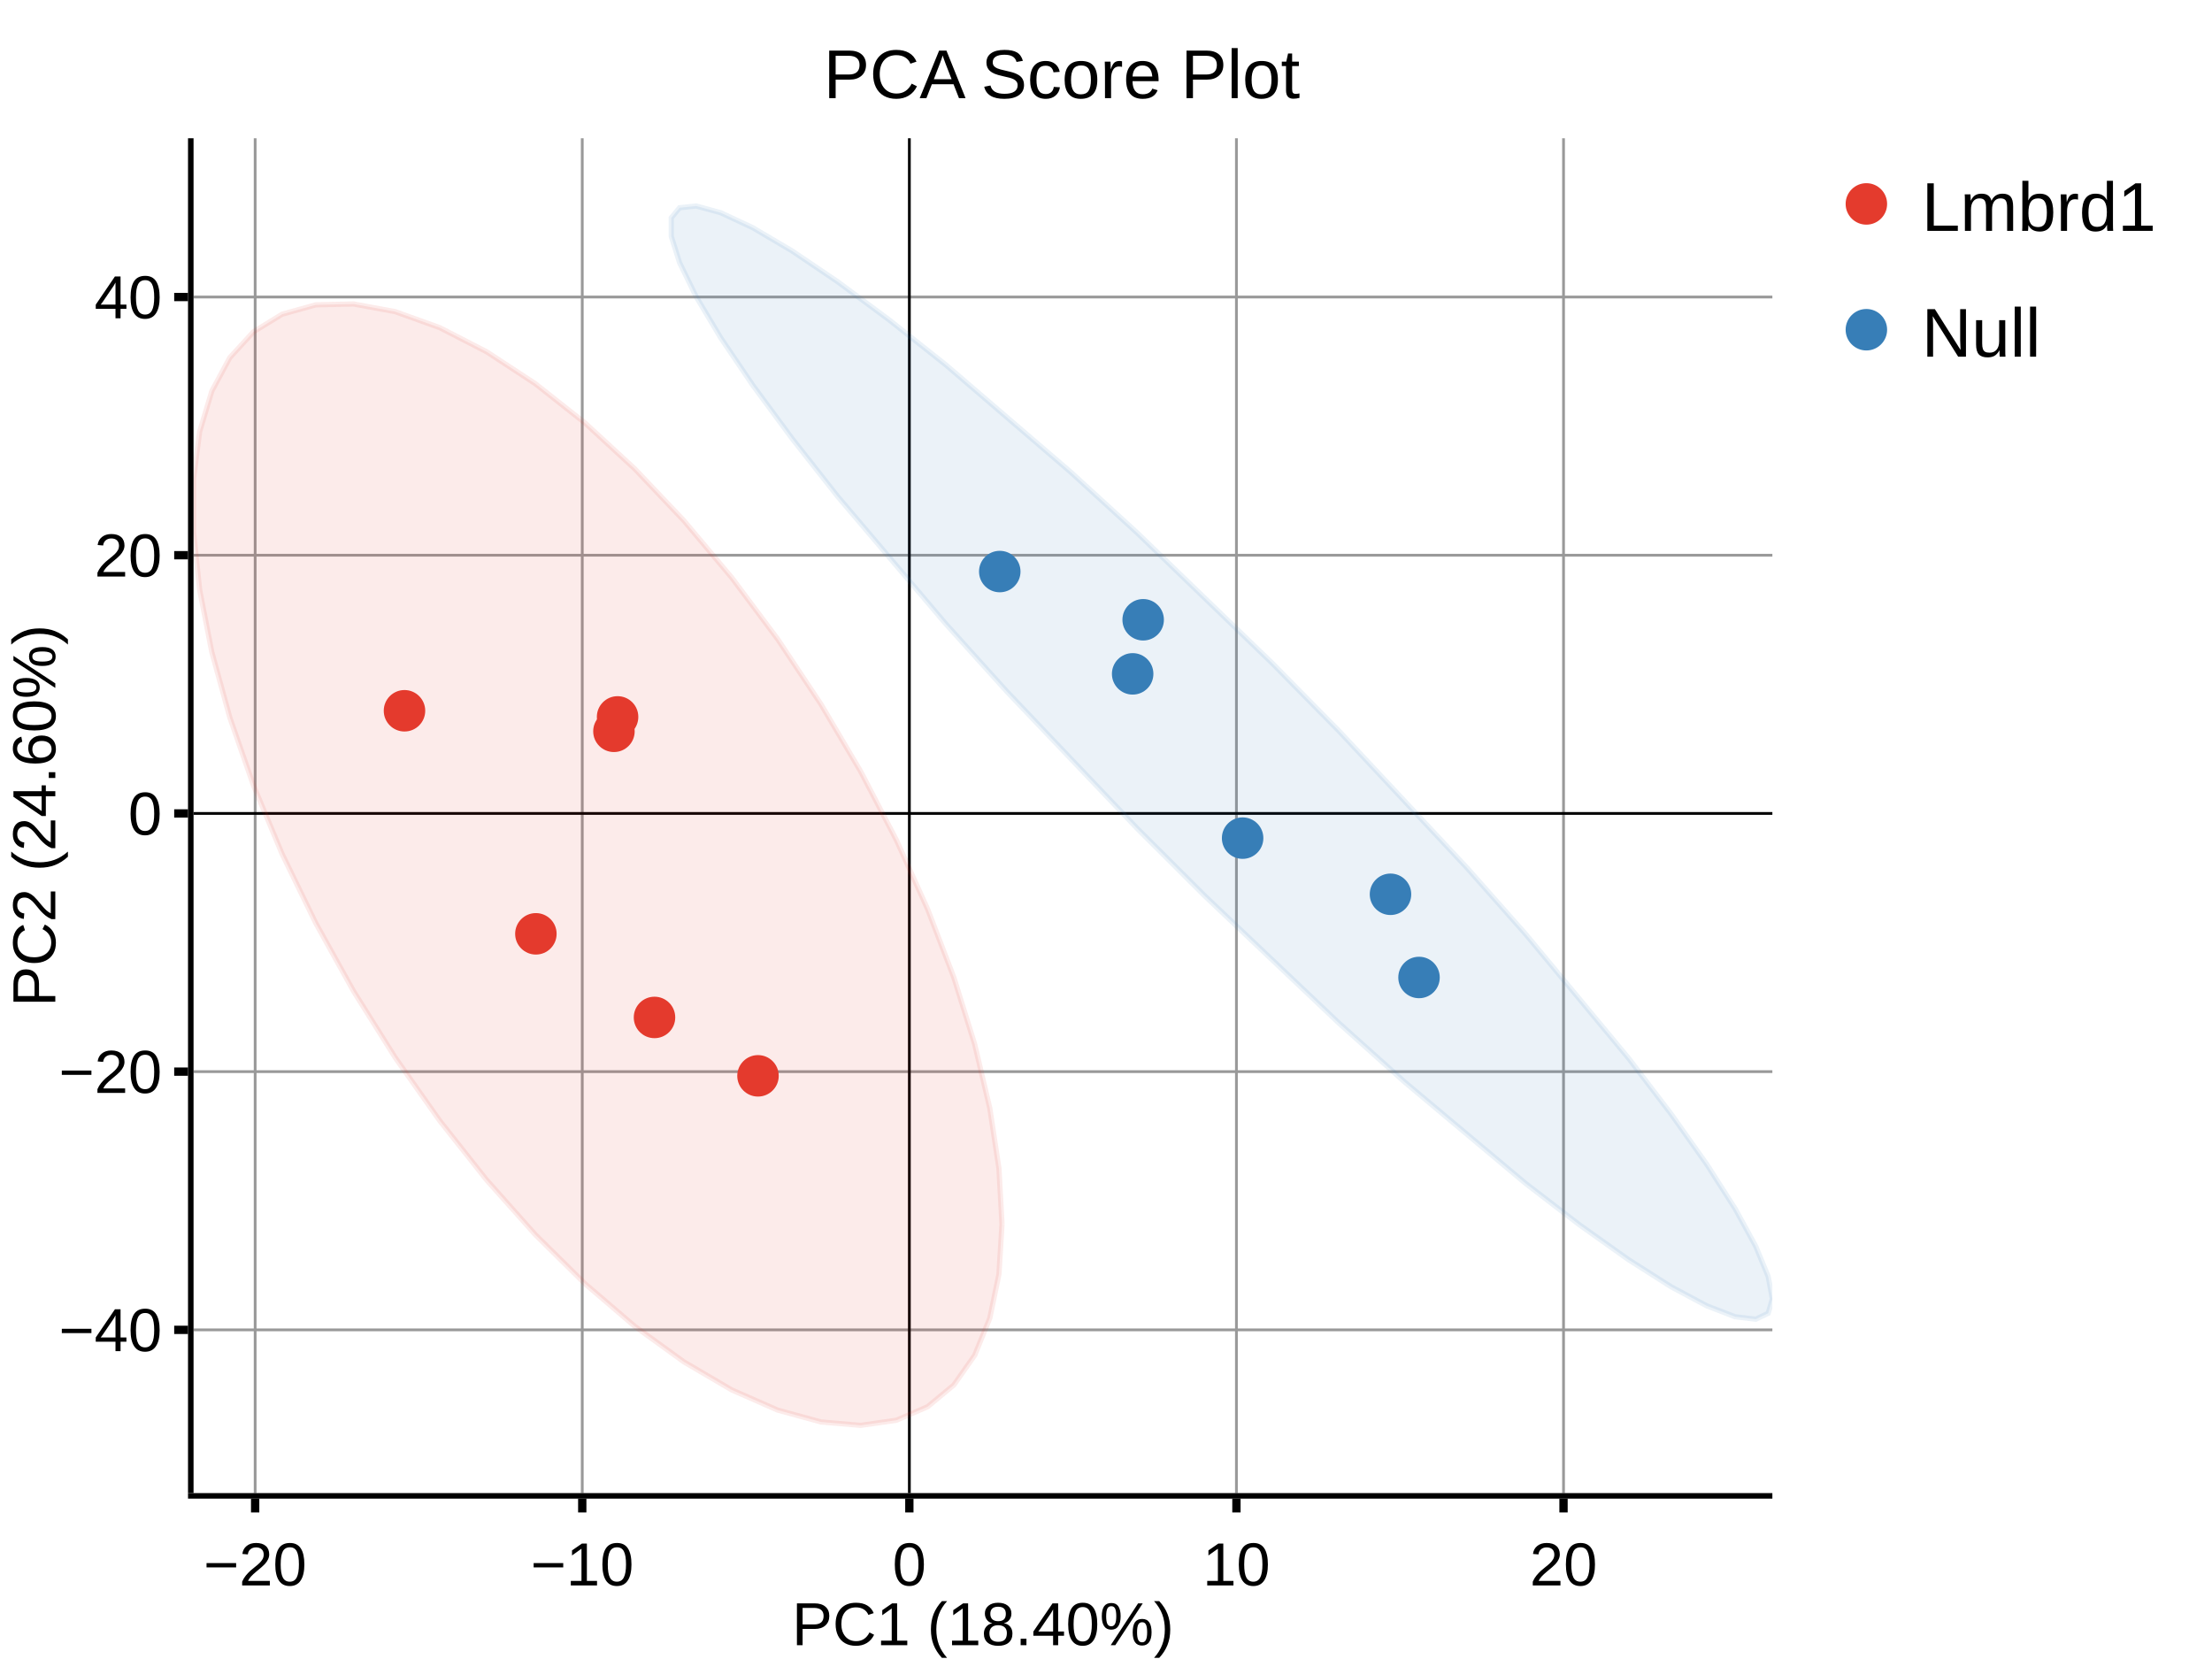
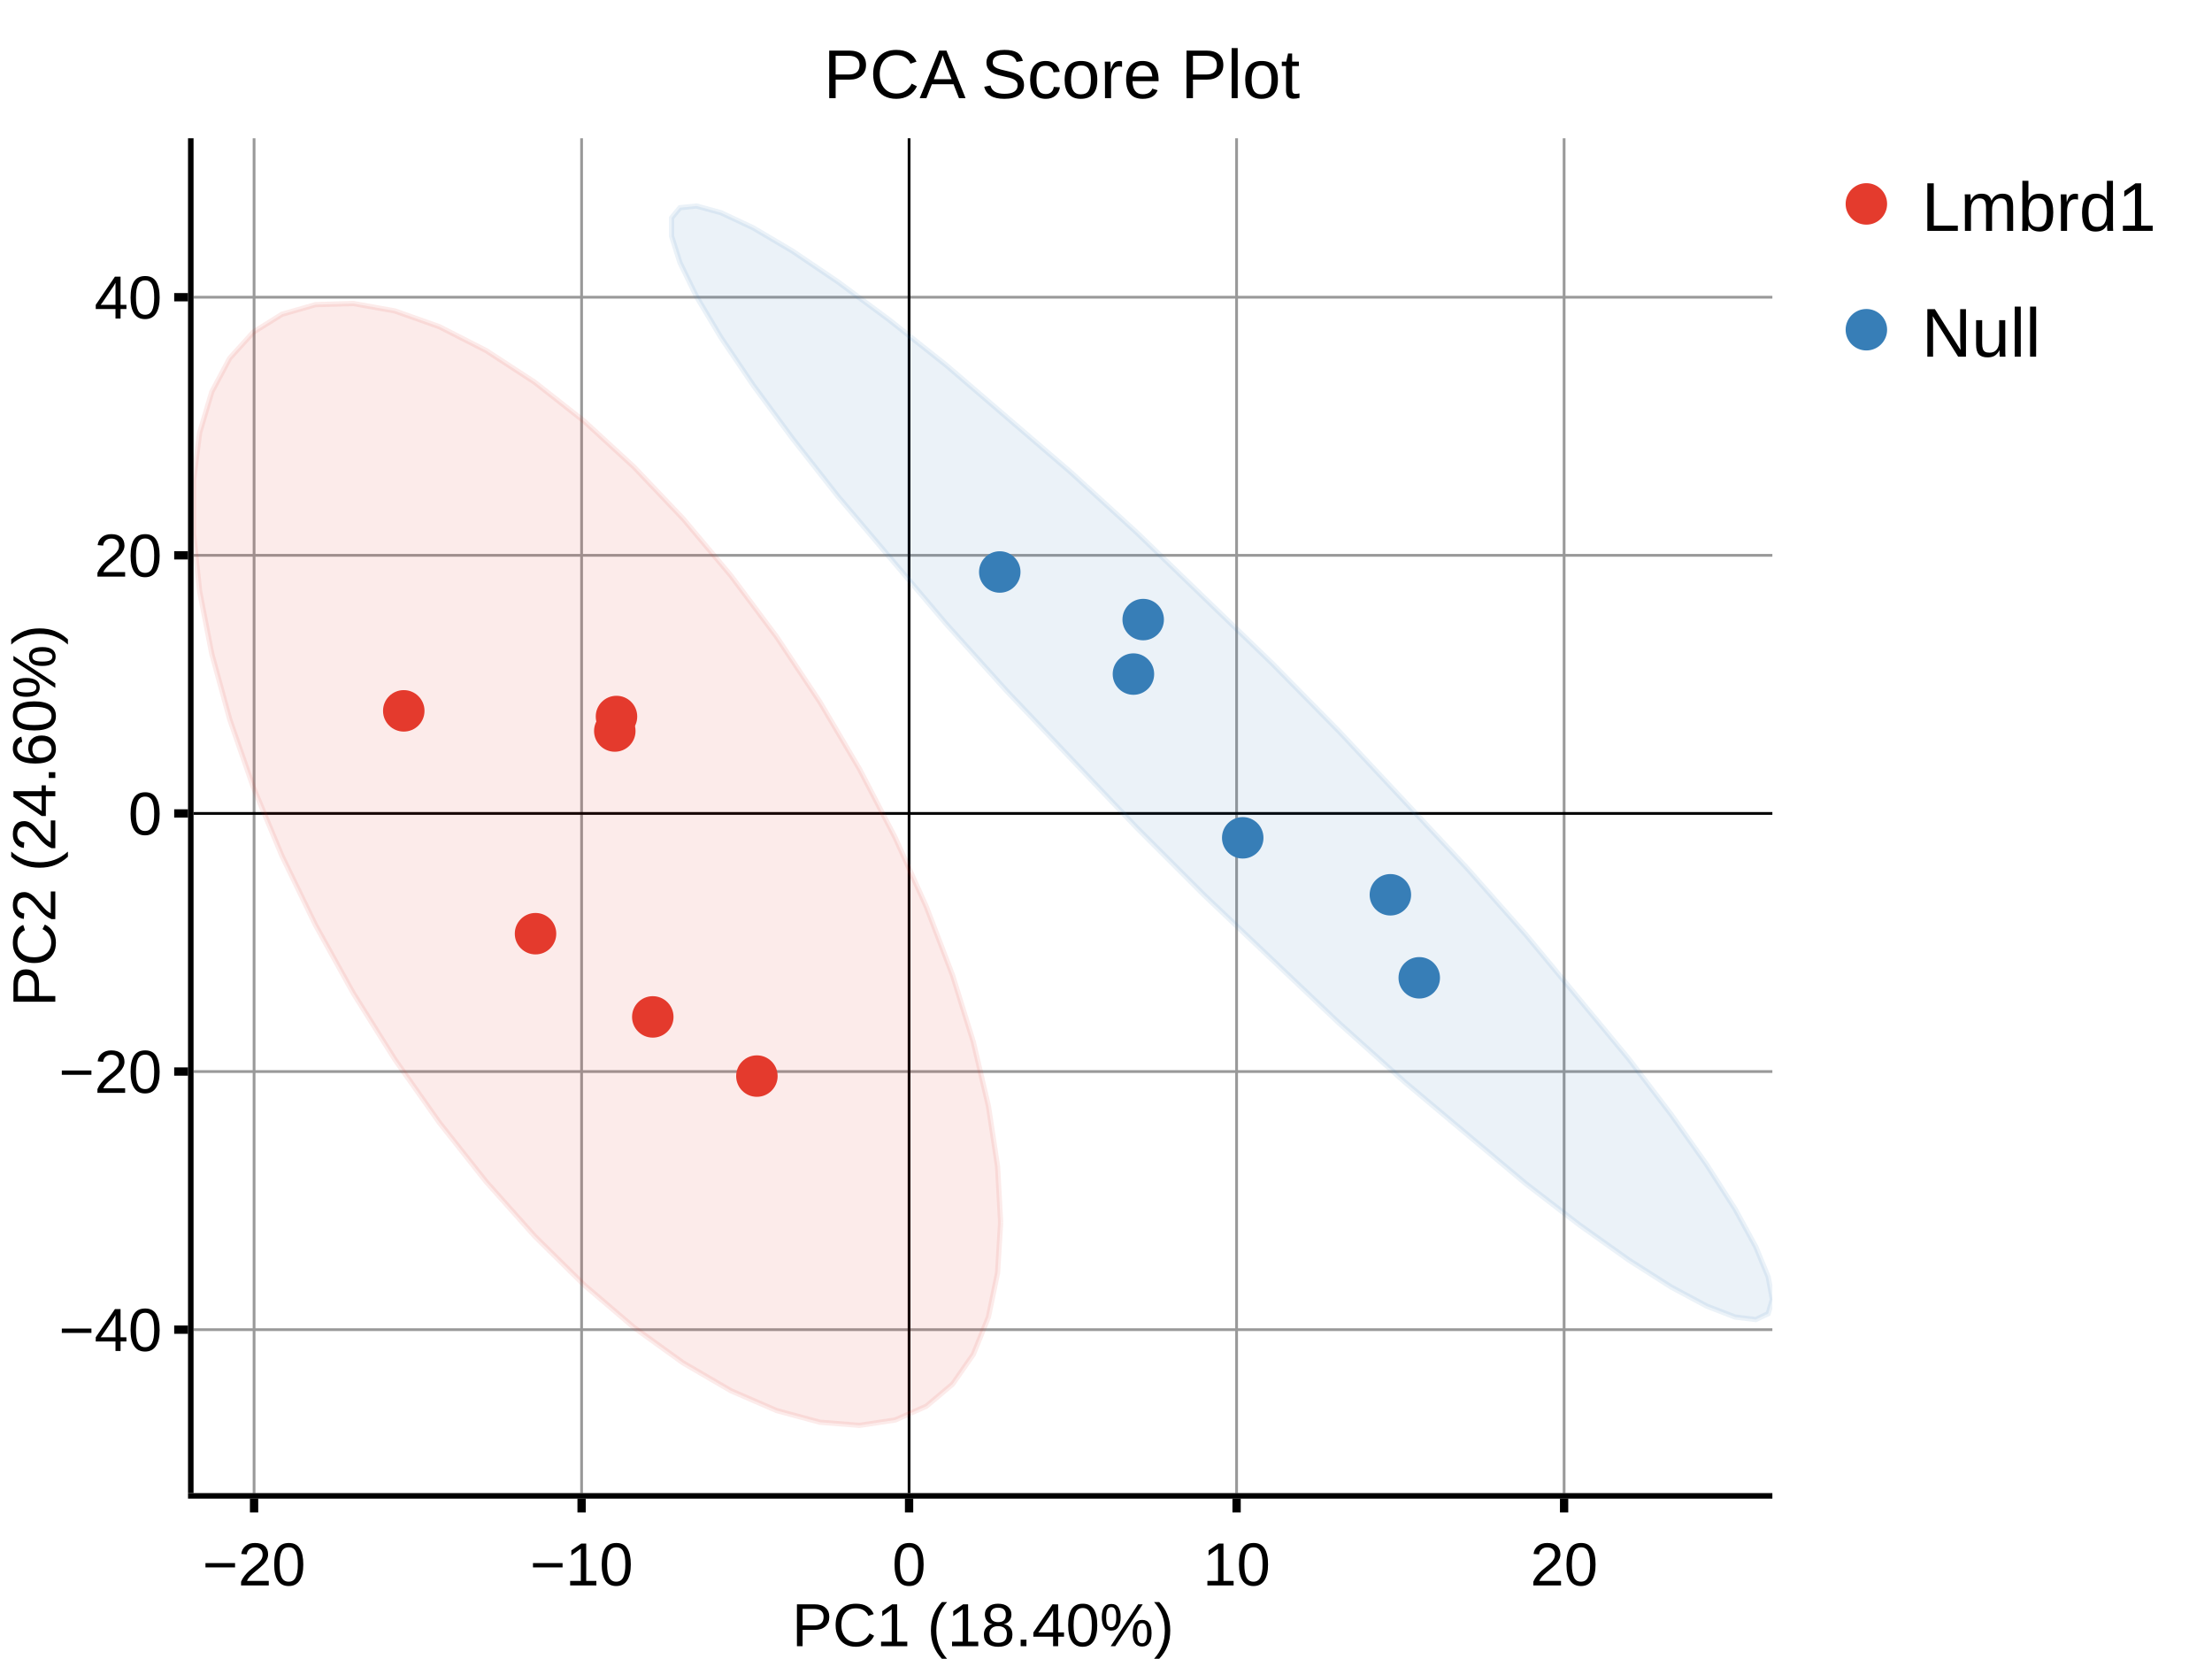
<svg xmlns="http://www.w3.org/2000/svg" class="main-svg" width="800" height="600" style="" viewBox="0 0 800 600">
  <rect x="0" y="0" width="800" height="600" style="fill: rgb(255, 255, 255); fill-opacity: 1;" />
-   <defs id="defs-526aa1">
+   <defs id="defs-a52458">
    <g class="clips">
-       <clipPath id="clip526aa1xyplot" class="plotclip">
+       <clipPath id="clipa52458xyplot" class="plotclip">
        <rect width="571" height="490" />
      </clipPath>
-       <clipPath class="axesclip" id="clip526aa1x">
+       <clipPath class="axesclip" id="clipa52458x">
        <rect x="70" y="0" width="571" height="600" />
      </clipPath>
-       <clipPath class="axesclip" id="clip526aa1y">
+       <clipPath class="axesclip" id="clipa52458y">
        <rect x="0" y="50" width="800" height="490" />
      </clipPath>
-       <clipPath class="axesclip" id="clip526aa1xy">
+       <clipPath class="axesclip" id="clipa52458xy">
        <rect x="70" y="50" width="571" height="490" />
      </clipPath>
    </g>
    <g class="gradients" />
  </defs>
  <g class="bglayer" />
  <g class="layer-below">
    <g class="imagelayer" />
    <g class="shapelayer" />
  </g>
  <g class="cartesianlayer">
    <g class="subplot xy">
      <g class="layer-subplot">
        <g class="shapelayer" />
        <g class="imagelayer" />
      </g>
      <g class="gridlayer">
        <g class="x">
-           <path class="xgrid crisp" transform="translate(92.28,0)" d="M0,50v490" style="stroke: rgb(153, 153, 153); stroke-opacity: 1; stroke-width: 1px;" />
-           <path class="xgrid crisp" transform="translate(210.58,0)" d="M0,50v490" style="stroke: rgb(153, 153, 153); stroke-opacity: 1; stroke-width: 1px;" />
-           <path class="xgrid crisp" transform="translate(447.17,0)" d="M0,50v490" style="stroke: rgb(153, 153, 153); stroke-opacity: 1; stroke-width: 1px;" />
-           <path class="xgrid crisp" transform="translate(565.47,0)" d="M0,50v490" style="stroke: rgb(153, 153, 153); stroke-opacity: 1; stroke-width: 1px;" />
+           <path class="xgrid crisp" transform="translate(91.89,0)" d="M0,50v490" style="stroke: rgb(153, 153, 153); stroke-opacity: 1; stroke-width: 1px;" />
+           <path class="xgrid crisp" transform="translate(210.34,0)" d="M0,50v490" style="stroke: rgb(153, 153, 153); stroke-opacity: 1; stroke-width: 1px;" />
+           <path class="xgrid crisp" transform="translate(447.23,0)" d="M0,50v490" style="stroke: rgb(153, 153, 153); stroke-opacity: 1; stroke-width: 1px;" />
+           <path class="xgrid crisp" transform="translate(565.68,0)" d="M0,50v490" style="stroke: rgb(153, 153, 153); stroke-opacity: 1; stroke-width: 1px;" />
        </g>
        <g class="y">
-           <path class="ygrid crisp" transform="translate(0,480.96)" d="M70,0h571" style="stroke: rgb(153, 153, 153); stroke-opacity: 1; stroke-width: 1px;" />
-           <path class="ygrid crisp" transform="translate(0,387.57)" d="M70,0h571" style="stroke: rgb(153, 153, 153); stroke-opacity: 1; stroke-width: 1px;" />
-           <path class="ygrid crisp" transform="translate(0,200.8)" d="M70,0h571" style="stroke: rgb(153, 153, 153); stroke-opacity: 1; stroke-width: 1px;" />
-           <path class="ygrid crisp" transform="translate(0,107.42)" d="M70,0h571" style="stroke: rgb(153, 153, 153); stroke-opacity: 1; stroke-width: 1px;" />
+           <path class="ygrid crisp" transform="translate(0,480.89)" d="M70,0h571" style="stroke: rgb(153, 153, 153); stroke-opacity: 1; stroke-width: 1px;" />
+           <path class="ygrid crisp" transform="translate(0,387.54)" d="M70,0h571" style="stroke: rgb(153, 153, 153); stroke-opacity: 1; stroke-width: 1px;" />
+           <path class="ygrid crisp" transform="translate(0,200.84)" d="M70,0h571" style="stroke: rgb(153, 153, 153); stroke-opacity: 1; stroke-width: 1px;" />
+           <path class="ygrid crisp" transform="translate(0,107.49)" d="M70,0h571" style="stroke: rgb(153, 153, 153); stroke-opacity: 1; stroke-width: 1px;" />
        </g>
      </g>
      <g class="zerolinelayer">
-         <path class="xzl zl crisp" transform="translate(328.88,0)" d="M0,50v490" style="stroke: rgb(0, 0, 0); stroke-opacity: 1; stroke-width: 1px;" />
+         <path class="xzl zl crisp" transform="translate(328.78,0)" d="M0,50v490" style="stroke: rgb(0, 0, 0); stroke-opacity: 1; stroke-width: 1px;" />
        <path class="yzl zl crisp" transform="translate(0,294.19)" d="M70,0h571" style="stroke: rgb(0, 0, 0); stroke-opacity: 1; stroke-width: 1px;" />
      </g>
      <path class="xlines-below" />
      <path class="ylines-below" />
      <g class="overlines-below" />
      <g class="xaxislayer-below" />
      <g class="yaxislayer-below" />
      <g class="overaxes-below" />
-       <g class="plot" transform="translate(70, 50)" clip-path="url('#clip526aa1xyplot')">
+       <g class="plot" transform="translate(70, 50)" clip-path="url('#clipa52458xyplot')">
        <g class="scatterlayer mlayer">
-           <g class="trace scatter trace55226e" style="stroke-miterlimit: 2; opacity: 1;">
+           <g class="trace scatter tracedfb905" style="stroke-miterlimit: 2; opacity: 1;">
            <g class="fills" />
            <g class="errorbars" />
            <g class="lines" />
            <g class="points">
-               <path class="point" transform="translate(123.81,287.73)" d="M7.5,0A7.5,7.5 0 1,1 0,-7.5A7.5,7.5 0 0,1 7.5,0Z" style="opacity: 1; stroke-width: 0px; fill: rgb(228, 59, 45); fill-opacity: 1;" />
-               <path class="point" transform="translate(204.14,339.09)" d="M7.5,0A7.5,7.5 0 1,1 0,-7.5A7.5,7.5 0 0,1 7.5,0Z" style="opacity: 1; stroke-width: 0px; fill: rgb(228, 59, 45); fill-opacity: 1;" />
-               <path class="point" transform="translate(166.71,317.97)" d="M7.5,0A7.5,7.5 0 1,1 0,-7.5A7.5,7.5 0 0,1 7.5,0Z" style="opacity: 1; stroke-width: 0px; fill: rgb(228, 59, 45); fill-opacity: 1;" />
-               <path class="point" transform="translate(153.36,209.28)" d="M7.5,0A7.5,7.5 0 1,1 0,-7.5A7.5,7.5 0 0,1 7.5,0Z" style="opacity: 1; stroke-width: 0px; fill: rgb(228, 59, 45); fill-opacity: 1;" />
-               <path class="point" transform="translate(76.29,207.06)" d="M7.5,0A7.5,7.5 0 1,1 0,-7.5A7.5,7.5 0 0,1 7.5,0Z" style="opacity: 1; stroke-width: 0px; fill: rgb(228, 59, 45); fill-opacity: 1;" />
-               <path class="point" transform="translate(152.04,214.49)" d="M7.5,0A7.5,7.5 0 1,1 0,-7.5A7.5,7.5 0 0,1 7.5,0Z" style="opacity: 1; stroke-width: 0px; fill: rgb(228, 59, 45); fill-opacity: 1;" />
-             </g>
-             <g class="text" />
-           </g>
-           <g class="trace scatter trace8834b5" style="stroke-miterlimit: 2; opacity: 1;">
+               <path class="point" transform="translate(123.68,287.68)" d="M7.5,0A7.5,7.5 0 1,1 0,-7.5A7.5,7.5 0 0,1 7.5,0Z" style="opacity: 1; stroke-width: 0px; fill: rgb(228, 59, 45); fill-opacity: 1;" />
+               <path class="point" transform="translate(203.74,339.18)" d="M7.5,0A7.5,7.5 0 1,1 0,-7.5A7.5,7.5 0 0,1 7.5,0Z" style="opacity: 1; stroke-width: 0px; fill: rgb(228, 59, 45); fill-opacity: 1;" />
+               <path class="point" transform="translate(166.09,317.78)" d="M7.5,0A7.5,7.5 0 1,1 0,-7.5A7.5,7.5 0 0,1 7.5,0Z" style="opacity: 1; stroke-width: 0px; fill: rgb(228, 59, 45); fill-opacity: 1;" />
+               <path class="point" transform="translate(152.96,209.14)" d="M7.5,0A7.5,7.5 0 1,1 0,-7.5A7.5,7.5 0 0,1 7.5,0Z" style="opacity: 1; stroke-width: 0px; fill: rgb(228, 59, 45); fill-opacity: 1;" />
+               <path class="point" transform="translate(76.03,207.09)" d="M7.5,0A7.5,7.5 0 1,1 0,-7.5A7.5,7.5 0 0,1 7.5,0Z" style="opacity: 1; stroke-width: 0px; fill: rgb(228, 59, 45); fill-opacity: 1;" />
+               <path class="point" transform="translate(152.35,214.38)" d="M7.5,0A7.5,7.5 0 1,1 0,-7.5A7.5,7.5 0 0,1 7.5,0Z" style="opacity: 1; stroke-width: 0px; fill: rgb(228, 59, 45); fill-opacity: 1;" />
+             </g>
+             <g class="text" />
+           </g>
+           <g class="trace scatter trace959c76" style="stroke-miterlimit: 2; opacity: 1;">
            <g class="fills" />
            <g class="errorbars" />
            <g class="lines" />
            <g class="points">
-               <path class="point" transform="translate(443.21,303.52)" d="M7.5,0A7.5,7.5 0 1,1 0,-7.5A7.5,7.5 0 0,1 7.5,0Z" style="opacity: 1; stroke-width: 0px; fill: rgb(55, 126, 183); fill-opacity: 1;" />
-               <path class="point" transform="translate(432.89,273.43)" d="M7.5,0A7.5,7.5 0 1,1 0,-7.5A7.5,7.5 0 0,1 7.5,0Z" style="opacity: 1; stroke-width: 0px; fill: rgb(55, 126, 183); fill-opacity: 1;" />
-               <path class="point" transform="translate(343.44,174.15)" d="M7.5,0A7.5,7.5 0 1,1 0,-7.5A7.5,7.5 0 0,1 7.5,0Z" style="opacity: 1; stroke-width: 0px; fill: rgb(55, 126, 183); fill-opacity: 1;" />
-               <path class="point" transform="translate(339.64,193.71)" d="M7.5,0A7.5,7.5 0 1,1 0,-7.5A7.5,7.5 0 0,1 7.5,0Z" style="opacity: 1; stroke-width: 0px; fill: rgb(55, 126, 183); fill-opacity: 1;" />
-               <path class="point" transform="translate(379.41,253.12)" d="M7.5,0A7.5,7.5 0 1,1 0,-7.5A7.5,7.5 0 0,1 7.5,0Z" style="opacity: 1; stroke-width: 0px; fill: rgb(55, 126, 183); fill-opacity: 1;" />
-               <path class="point" transform="translate(291.58,156.71)" d="M7.5,0A7.5,7.5 0 1,1 0,-7.5A7.5,7.5 0 0,1 7.5,0Z" style="opacity: 1; stroke-width: 0px; fill: rgb(55, 126, 183); fill-opacity: 1;" />
-             </g>
-             <g class="text" />
-           </g>
-           <g class="trace scatter trace0a53e0" style="stroke-miterlimit: 2; opacity: 1;">
+               <path class="point" transform="translate(443.29,303.64)" d="M7.5,0A7.5,7.5 0 1,1 0,-7.5A7.5,7.5 0 0,1 7.5,0Z" style="opacity: 1; stroke-width: 0px; fill: rgb(55, 126, 183); fill-opacity: 1;" />
+               <path class="point" transform="translate(432.85,273.61)" d="M7.5,0A7.5,7.5 0 1,1 0,-7.5A7.5,7.5 0 0,1 7.5,0Z" style="opacity: 1; stroke-width: 0px; fill: rgb(55, 126, 183); fill-opacity: 1;" />
+               <path class="point" transform="translate(343.45,174.08)" d="M7.5,0A7.5,7.5 0 1,1 0,-7.5A7.5,7.5 0 0,1 7.5,0Z" style="opacity: 1; stroke-width: 0px; fill: rgb(55, 126, 183); fill-opacity: 1;" />
+               <path class="point" transform="translate(339.92,193.79)" d="M7.5,0A7.5,7.5 0 1,1 0,-7.5A7.5,7.5 0 0,1 7.5,0Z" style="opacity: 1; stroke-width: 0px; fill: rgb(55, 126, 183); fill-opacity: 1;" />
+               <path class="point" transform="translate(379.45,253.01)" d="M7.5,0A7.5,7.5 0 1,1 0,-7.5A7.5,7.5 0 0,1 7.5,0Z" style="opacity: 1; stroke-width: 0px; fill: rgb(55, 126, 183); fill-opacity: 1;" />
+               <path class="point" transform="translate(291.58,156.87)" d="M7.5,0A7.5,7.5 0 1,1 0,-7.5A7.5,7.5 0 0,1 7.5,0Z" style="opacity: 1; stroke-width: 0px; fill: rgb(55, 126, 183); fill-opacity: 1;" />
+             </g>
+             <g class="text" />
+           </g>
+           <g class="trace scatter trace0b4d5d" style="stroke-miterlimit: 2; opacity: 1;">
            <g class="fills">
              <g>
-                 <path class="js-fill" d="M292.39,392.7L291.28,372.57L287.97,350.78L282.51,327.66L274.98,303.54L265.49,278.81L254.2,253.83L241.27,228.99L226.89,204.65L211.28,181.19L194.69,158.97L177.36,138.32L159.56,119.55L141.55,102.95L123.61,88.77L106.01,77.23L89.02,68.49L72.89,62.7L57.87,59.94L44.19,60.25L32.05,63.63L21.64,70.02L13.12,79.34L6.61,91.43L2.21,106.11L0,123.17L0,142.35L2.21,163.34L6.61,185.84L13.12,209.51L21.64,233.98L32.05,258.88L44.19,283.84L57.87,308.48L72.89,332.42L89.02,355.3L106.01,376.78L123.61,396.53L141.55,414.25L159.56,429.67L177.36,442.55L194.69,452.71L211.28,459.99L226.89,464.27L241.27,465.5L254.2,463.65L265.49,458.76L274.98,450.89L282.51,440.16L287.97,426.75L291.28,410.85L292.39,392.7Z" style="fill: rgb(228, 59, 45); fill-opacity: 0.1; stroke-width: 0;" />
+                 <path class="js-fill" d="M291.89,392.09L290.79,371.9L287.48,350.06L282.03,326.89L274.51,302.74L265.04,277.99L253.77,253L240.86,228.15L226.5,203.83L210.93,180.4L194.36,158.21L177.06,137.6L159.29,118.89L141.31,102.36L123.4,88.25L105.83,76.79L88.87,68.14L72.77,62.44L57.77,59.77L44.11,60.18L32,63.65L21.6,70.14L13.09,79.54L6.6,91.72L2.21,106.49L0,123.63L0,142.87L2.21,163.92L6.6,186.47L13.09,210.18L21.6,234.67L32,259.59L44.11,284.56L57.77,309.19L72.77,333.11L88.87,355.96L105.83,377.4L123.4,397.1L141.31,414.75L159.29,430.1L177.06,442.91L194.36,452.99L210.93,460.17L226.5,464.37L240.86,465.5L253.77,463.56L265.04,458.57L274.51,450.6L282.03,439.79L287.48,426.29L290.79,410.31L291.89,392.09Z" style="fill: rgb(228, 59, 45); fill-opacity: 0.1; stroke-width: 0;" />
              </g>
            </g>
            <g class="errorbars" />
            <g class="lines">
-               <path class="js-line" d="M292.39,392.7L291.28,372.57L287.97,350.78L282.51,327.66L274.98,303.54L265.49,278.81L254.2,253.83L241.27,228.99L226.89,204.65L211.28,181.19L194.69,158.97L177.36,138.32L159.56,119.55L141.55,102.95L123.61,88.77L106.01,77.23L89.02,68.49L72.89,62.7L57.87,59.94L44.19,60.25L32.05,63.63L21.64,70.02L13.12,79.34L6.61,91.43L2.21,106.11L0,123.17L0,142.35L2.21,163.34L6.61,185.84L13.12,209.51L21.64,233.98L32.05,258.88L44.19,283.84L57.87,308.48L72.89,332.42L89.02,355.3L106.01,376.78L123.61,396.53L141.55,414.25L159.56,429.67L177.36,442.55L194.69,452.71L211.28,459.99L226.89,464.27L241.27,465.5L254.2,463.65L265.49,458.76L274.98,450.89L282.51,440.16L287.97,426.75L291.28,410.85L292.39,392.7" style="vector-effect: non-scaling-stroke; fill: none; stroke: rgb(228, 59, 45); stroke-opacity: 0.1; stroke-width: 1.89px; opacity: 1;" />
+               <path class="js-line" d="M291.89,392.09L290.79,371.9L287.48,350.06L282.03,326.89L274.51,302.74L265.04,277.99L253.77,253L240.86,228.15L226.5,203.83L210.93,180.4L194.36,158.21L177.06,137.6L159.29,118.89L141.31,102.36L123.4,88.25L105.83,76.79L88.87,68.14L72.77,62.44L57.77,59.77L44.11,60.18L32,63.65L21.6,70.14L13.09,79.54L6.6,91.72L2.21,106.49L0,123.63L0,142.87L2.21,163.92L6.6,186.47L13.09,210.18L21.6,234.67L32,259.59L44.11,284.56L57.77,309.19L72.77,333.11L88.87,355.96L105.83,377.4L123.4,397.1L141.31,414.75L159.29,430.1L177.06,442.91L194.36,452.99L210.93,460.17L226.5,464.37L240.86,465.5L253.77,463.56L265.04,458.57L274.51,450.6L282.03,439.79L287.48,426.29L290.79,410.31L291.89,392.09" style="vector-effect: non-scaling-stroke; fill: none; stroke: rgb(228, 59, 45); stroke-opacity: 0.1; stroke-width: 1.89px; opacity: 1;" />
            </g>
            <g class="points" />
            <g class="text" />
          </g>
-           <g class="trace scatter traceebca6f" style="stroke-miterlimit: 2; opacity: 1;">
+           <g class="trace scatter trace4ff82e" style="stroke-miterlimit: 2; opacity: 1;">
            <g class="fills">
              <g>
-                 <path class="js-fill" d="M571,419.78L569.49,411.66L564.98,400.73L557.54,387.14L547.29,371.11L534.37,352.87L518.98,332.71L481.78,287.85L460.53,263.84L414.33,214.45L390.08,189.82L341.12,142.57L317.15,120.66L272.04,81.93L251.59,65.7L232.95,51.89L216.42,40.72L202.24,32.35L190.63,26.92L181.77,24.5L175.78,25.13L172.77,28.8L172.77,35.46L175.78,45.01L181.77,57.29L190.63,72.13L202.24,89.3L216.42,108.53L232.95,129.54L272.04,175.61L294.01,199.96L341.12,249.46L365.56,273.86L414.33,320.11L437.93,341.26L481.78,378.02L501.37,393.07L518.98,405.58L534.37,415.37L547.29,422.28L557.54,426.22L564.98,427.11L569.49,424.96L571,419.78Z" style="fill: rgb(55, 126, 183); fill-opacity: 0.1; stroke-width: 0;" />
+                 <path class="js-fill" d="M571,419.92L569.49,411.82L564.98,400.89L557.55,387.31L547.29,371.28L534.38,353.04L519,332.88L481.81,288.01L460.57,263.99L414.38,214.59L390.14,189.96L341.2,142.68L317.23,120.76L272.14,82.01L251.69,65.76L233.06,51.94L216.54,40.76L202.36,32.38L190.76,26.93L181.9,24.5L175.91,25.12L172.9,28.78L172.9,35.43L175.91,44.97L181.9,57.25L190.76,72.08L202.36,89.25L216.54,108.48L233.06,129.5L272.14,175.57L294.1,199.92L341.2,249.44L365.62,273.85L414.38,320.12L437.98,341.28L481.81,378.07L501.39,393.13L519,405.66L534.38,415.46L547.29,422.38L557.55,426.33L564.98,427.24L569.49,425.09L571,419.92Z" style="fill: rgb(55, 126, 183); fill-opacity: 0.1; stroke-width: 0;" />
              </g>
            </g>
            <g class="errorbars" />
            <g class="lines">
-               <path class="js-line" d="M571,419.78L569.49,411.66L564.98,400.73L557.54,387.14L547.29,371.11L534.37,352.87L518.98,332.71L481.78,287.85L460.53,263.84L414.33,214.45L390.08,189.82L341.12,142.57L317.15,120.66L272.04,81.93L251.59,65.7L232.95,51.89L216.42,40.72L202.24,32.35L190.63,26.92L181.77,24.5L175.78,25.13L172.77,28.8L172.77,35.46L175.78,45.01L181.77,57.29L190.63,72.13L202.24,89.3L216.42,108.53L232.95,129.54L272.04,175.61L294.01,199.96L341.12,249.46L365.56,273.86L414.33,320.11L437.93,341.26L481.78,378.02L501.37,393.07L518.98,405.58L534.37,415.37L547.29,422.28L557.54,426.22L564.98,427.11L569.49,424.96L571,419.78" style="vector-effect: non-scaling-stroke; fill: none; stroke: rgb(55, 126, 183); stroke-opacity: 0.1; stroke-width: 1.89px; opacity: 1;" />
+               <path class="js-line" d="M571,419.92L569.49,411.82L564.98,400.89L557.55,387.31L547.29,371.28L534.38,353.04L519,332.88L481.81,288.01L460.57,263.99L414.38,214.59L390.14,189.96L341.2,142.68L317.23,120.76L272.14,82.01L251.69,65.76L233.06,51.94L216.54,40.76L202.36,32.38L190.76,26.93L181.9,24.5L175.91,25.12L172.9,28.78L172.9,35.43L175.91,44.97L181.9,57.25L190.76,72.08L202.36,89.25L216.54,108.48L233.06,129.5L272.14,175.57L294.1,199.92L341.2,249.44L365.62,273.85L414.38,320.12L437.98,341.28L481.81,378.07L501.39,393.13L519,405.66L534.38,415.46L547.29,422.38L557.55,426.33L564.98,427.24L569.49,425.09L571,419.92" style="vector-effect: non-scaling-stroke; fill: none; stroke: rgb(55, 126, 183); stroke-opacity: 0.1; stroke-width: 1.89px; opacity: 1;" />
            </g>
            <g class="points" />
            <g class="text" />
          </g>
        </g>
      </g>
      <g class="overplot" />
      <path class="xlines-above crisp" d="M68,541H641" style="fill: none; stroke-width: 2px; stroke: rgb(0, 0, 0); stroke-opacity: 1;" />
      <path class="ylines-above crisp" d="M69,50V540" style="fill: none; stroke-width: 2px; stroke: rgb(0, 0, 0); stroke-opacity: 1;" />
      <g class="overlines-above" />
      <g class="xaxislayer-above">
-         <path class="xtick ticks crisp" d="M0,542v5" transform="translate(92.28,0)" style="stroke: rgb(0, 0, 0); stroke-opacity: 1; stroke-width: 3px;" />
-         <path class="xtick ticks crisp" d="M0,542v5" transform="translate(210.58,0)" style="stroke: rgb(0, 0, 0); stroke-opacity: 1; stroke-width: 3px;" />
-         <path class="xtick ticks crisp" d="M0,542v5" transform="translate(328.88,0)" style="stroke: rgb(0, 0, 0); stroke-opacity: 1; stroke-width: 3px;" />
-         <path class="xtick ticks crisp" d="M0,542v5" transform="translate(447.17,0)" style="stroke: rgb(0, 0, 0); stroke-opacity: 1; stroke-width: 3px;" />
-         <path class="xtick ticks crisp" d="M0,542v5" transform="translate(565.47,0)" style="stroke: rgb(0, 0, 0); stroke-opacity: 1; stroke-width: 3px;" />
-         <g class="xtick">
-           <text text-anchor="middle" x="0" y="573.4" transform="translate(92.28,0)" style="font-family: Arial; font-size: 22px; fill: rgb(0, 0, 0); fill-opacity: 1; white-space: pre;">−20</text>
-         </g>
-         <g class="xtick">
-           <text text-anchor="middle" x="0" y="573.4" transform="translate(210.58,0)" style="font-family: Arial; font-size: 22px; fill: rgb(0, 0, 0); fill-opacity: 1; white-space: pre;">−10</text>
-         </g>
-         <g class="xtick">
-           <text text-anchor="middle" x="0" y="573.4" transform="translate(328.88,0)" style="font-family: Arial; font-size: 22px; fill: rgb(0, 0, 0); fill-opacity: 1; white-space: pre;">0</text>
-         </g>
-         <g class="xtick">
-           <text text-anchor="middle" x="0" y="573.4" transform="translate(447.17,0)" style="font-family: Arial; font-size: 22px; fill: rgb(0, 0, 0); fill-opacity: 1; white-space: pre;">10</text>
-         </g>
-         <g class="xtick">
-           <text text-anchor="middle" x="0" y="573.4" transform="translate(565.47,0)" style="font-family: Arial; font-size: 22px; fill: rgb(0, 0, 0); fill-opacity: 1; white-space: pre;">20</text>
+         <path class="xtick ticks crisp" d="M0,542v5" transform="translate(91.89,0)" style="stroke: rgb(0, 0, 0); stroke-opacity: 1; stroke-width: 3px;" />
+         <path class="xtick ticks crisp" d="M0,542v5" transform="translate(210.34,0)" style="stroke: rgb(0, 0, 0); stroke-opacity: 1; stroke-width: 3px;" />
+         <path class="xtick ticks crisp" d="M0,542v5" transform="translate(328.78,0)" style="stroke: rgb(0, 0, 0); stroke-opacity: 1; stroke-width: 3px;" />
+         <path class="xtick ticks crisp" d="M0,542v5" transform="translate(447.23,0)" style="stroke: rgb(0, 0, 0); stroke-opacity: 1; stroke-width: 3px;" />
+         <path class="xtick ticks crisp" d="M0,542v5" transform="translate(565.68,0)" style="stroke: rgb(0, 0, 0); stroke-opacity: 1; stroke-width: 3px;" />
+         <g class="xtick">
+           <text text-anchor="middle" x="0" y="573.4" transform="translate(91.89,0)" style="font-family: Arial; font-size: 22px; fill: rgb(0, 0, 0); fill-opacity: 1; white-space: pre;">−20</text>
+         </g>
+         <g class="xtick">
+           <text text-anchor="middle" x="0" y="573.4" transform="translate(210.34,0)" style="font-family: Arial; font-size: 22px; fill: rgb(0, 0, 0); fill-opacity: 1; white-space: pre;">−10</text>
+         </g>
+         <g class="xtick">
+           <text text-anchor="middle" x="0" y="573.4" transform="translate(328.78,0)" style="font-family: Arial; font-size: 22px; fill: rgb(0, 0, 0); fill-opacity: 1; white-space: pre;">0</text>
+         </g>
+         <g class="xtick">
+           <text text-anchor="middle" x="0" y="573.4" transform="translate(447.23,0)" style="font-family: Arial; font-size: 22px; fill: rgb(0, 0, 0); fill-opacity: 1; white-space: pre;">10</text>
+         </g>
+         <g class="xtick">
+           <text text-anchor="middle" x="0" y="573.4" transform="translate(565.68,0)" style="font-family: Arial; font-size: 22px; fill: rgb(0, 0, 0); fill-opacity: 1; white-space: pre;">20</text>
        </g>
      </g>
      <g class="yaxislayer-above">
-         <path class="ytick ticks crisp" d="M68,0h-5" transform="translate(0,480.96)" style="stroke: rgb(0, 0, 0); stroke-opacity: 1; stroke-width: 3px;" />
-         <path class="ytick ticks crisp" d="M68,0h-5" transform="translate(0,387.57)" style="stroke: rgb(0, 0, 0); stroke-opacity: 1; stroke-width: 3px;" />
+         <path class="ytick ticks crisp" d="M68,0h-5" transform="translate(0,480.89)" style="stroke: rgb(0, 0, 0); stroke-opacity: 1; stroke-width: 3px;" />
+         <path class="ytick ticks crisp" d="M68,0h-5" transform="translate(0,387.54)" style="stroke: rgb(0, 0, 0); stroke-opacity: 1; stroke-width: 3px;" />
        <path class="ytick ticks crisp" d="M68,0h-5" transform="translate(0,294.19)" style="stroke: rgb(0, 0, 0); stroke-opacity: 1; stroke-width: 3px;" />
-         <path class="ytick ticks crisp" d="M68,0h-5" transform="translate(0,200.8)" style="stroke: rgb(0, 0, 0); stroke-opacity: 1; stroke-width: 3px;" />
-         <path class="ytick ticks crisp" d="M68,0h-5" transform="translate(0,107.42)" style="stroke: rgb(0, 0, 0); stroke-opacity: 1; stroke-width: 3px;" />
-         <g class="ytick">
-           <text text-anchor="end" x="58.6" y="7.7" transform="translate(0,480.96)" style="font-family: Arial; font-size: 22px; fill: rgb(0, 0, 0); fill-opacity: 1; white-space: pre;">−40</text>
-         </g>
-         <g class="ytick">
-           <text text-anchor="end" x="58.6" y="7.7" transform="translate(0,387.57)" style="font-family: Arial; font-size: 22px; fill: rgb(0, 0, 0); fill-opacity: 1; white-space: pre;">−20</text>
+         <path class="ytick ticks crisp" d="M68,0h-5" transform="translate(0,200.84)" style="stroke: rgb(0, 0, 0); stroke-opacity: 1; stroke-width: 3px;" />
+         <path class="ytick ticks crisp" d="M68,0h-5" transform="translate(0,107.49)" style="stroke: rgb(0, 0, 0); stroke-opacity: 1; stroke-width: 3px;" />
+         <g class="ytick">
+           <text text-anchor="end" x="58.6" y="7.7" transform="translate(0,480.89)" style="font-family: Arial; font-size: 22px; fill: rgb(0, 0, 0); fill-opacity: 1; white-space: pre;">−40</text>
+         </g>
+         <g class="ytick">
+           <text text-anchor="end" x="58.6" y="7.7" transform="translate(0,387.54)" style="font-family: Arial; font-size: 22px; fill: rgb(0, 0, 0); fill-opacity: 1; white-space: pre;">−20</text>
        </g>
        <g class="ytick">
          <text text-anchor="end" x="58.6" y="7.7" transform="translate(0,294.19)" style="font-family: Arial; font-size: 22px; fill: rgb(0, 0, 0); fill-opacity: 1; white-space: pre;">0</text>
        </g>
        <g class="ytick">
-           <text text-anchor="end" x="58.6" y="7.7" transform="translate(0,200.8)" style="font-family: Arial; font-size: 22px; fill: rgb(0, 0, 0); fill-opacity: 1; white-space: pre;">20</text>
-         </g>
-         <g class="ytick">
-           <text text-anchor="end" x="58.6" y="7.7" transform="translate(0,107.42)" style="font-family: Arial; font-size: 22px; fill: rgb(0, 0, 0); fill-opacity: 1; white-space: pre;">40</text>
+           <text text-anchor="end" x="58.6" y="7.7" transform="translate(0,200.84)" style="font-family: Arial; font-size: 22px; fill: rgb(0, 0, 0); fill-opacity: 1; white-space: pre;">20</text>
+         </g>
+         <g class="ytick">
+           <text text-anchor="end" x="58.6" y="7.7" transform="translate(0,107.49)" style="font-family: Arial; font-size: 22px; fill: rgb(0, 0, 0); fill-opacity: 1; white-space: pre;">40</text>
        </g>
      </g>
      <g class="overaxes-above" />
    </g>
  </g>
  <g class="polarlayer" />
  <g class="ternarylayer" />
  <g class="geolayer" />
  <g class="funnelarealayer" />
  <g class="pielayer" />
  <g class="sunburstlayer" />
  <g class="glimages" />
-   <defs id="topdefs-526aa1">
+   <defs id="topdefs-a52458">
    <g class="clips" />
-     <clipPath id="legend526aa1">
+     <clipPath id="legenda52458">
      <rect width="144" height="91" x="1" y="1" />
    </clipPath>
  </defs>
  <g class="layer-above">
    <g class="imagelayer" />
    <g class="shapelayer" />
  </g>
  <g class="infolayer">
    <g class="legend" pointer-events="all" transform="translate(654, 50)">
      <rect class="bg" shape-rendering="crispEdges" width="145" height="92" x="0.5" y="0.5" style="stroke: rgb(255, 255, 255); stroke-opacity: 1; fill: rgb(255, 255, 255); fill-opacity: 1; stroke-width: 1px;" />
-       <g class="scrollbox" transform="translate(0, 0)" clip-path="url('#legend526aa1')">
+       <g class="scrollbox" transform="translate(0, 0)" clip-path="url('#legenda52458')">
        <g class="groups" transform="translate(0, 0)">
          <g class="traces" transform="translate(1, 23.75)" style="opacity: 1;">
            <text class="legendtext user-select-none" text-anchor="start" x="40" y="9.75" style="font-family: Arial; font-size: 25px; fill: rgb(0, 0, 0); fill-opacity: 1; white-space: pre;">Lmbrd1  </text>
            <g class="layers" style="opacity: 1;">
              <g class="legendfill" />
              <g class="legendlines" />
              <g class="legendsymbols">
                <g class="legendpoints">
                  <path class="scatterpts" transform="translate(20,0)" d="M7.5,0A7.5,7.5 0 1,1 0,-7.5A7.5,7.5 0 0,1 7.5,0Z" style="opacity: 1; stroke-width: 0px; fill: rgb(228, 59, 45); fill-opacity: 1;" />
                </g>
              </g>
            </g>
            <rect class="legendtoggle" pointer-events="all" x="0" y="-17.75" width="186" height="35.5" style="cursor: pointer; fill: rgb(0, 0, 0); fill-opacity: 0;" />
          </g>
        </g>
        <g class="groups" transform="translate(0, 10)">
          <g class="traces" transform="translate(1, 59.25)" style="opacity: 1;">
            <text class="legendtext user-select-none" text-anchor="start" x="40" y="9.75" style="font-family: Arial; font-size: 25px; fill: rgb(0, 0, 0); fill-opacity: 1; white-space: pre;">Null  </text>
            <g class="layers" style="opacity: 1;">
              <g class="legendfill" />
              <g class="legendlines" />
              <g class="legendsymbols">
                <g class="legendpoints">
                  <path class="scatterpts" transform="translate(20,0)" d="M7.5,0A7.5,7.5 0 1,1 0,-7.5A7.5,7.5 0 0,1 7.5,0Z" style="opacity: 1; stroke-width: 0px; fill: rgb(55, 126, 183); fill-opacity: 1;" />
                </g>
              </g>
            </g>
            <rect class="legendtoggle" pointer-events="all" x="0" y="-17.75" width="186" height="35.5" style="cursor: pointer; fill: rgb(0, 0, 0); fill-opacity: 0;" />
          </g>
        </g>
      </g>
      <rect class="scrollbar" rx="20" ry="3" width="0" height="0" x="0" y="0" style="fill: rgb(128, 139, 164); fill-opacity: 1;" />
    </g>
    <g class="g-gtitle">
      <text class="gtitle" x="384" y="18" text-anchor="middle" dy="0.7em" style="font-family: Arial; font-size: 25px; fill: rgb(0, 0, 0); opacity: 1; font-weight: normal; white-space: pre;">PCA Score Plot</text>
    </g>
-     <g class="g-xtitle" transform="translate(0,-21.98454)">
+     <g class="g-xtitle" transform="translate(0,-21.64062)">
      <text class="xtitle" x="355.5" y="617" text-anchor="middle" style="font-family: Arial; font-size: 22px; fill: rgb(0, 0, 0); opacity: 1; font-weight: normal; white-space: pre;">PC1 (18.40%)</text>
    </g>
    <g class="g-ytitle" transform="translate(5,0)">
      <text class="ytitle" transform="rotate(-90,15,295)" x="15" y="295" text-anchor="middle" style="font-family: Arial; font-size: 22px; fill: rgb(0, 0, 0); opacity: 1; font-weight: normal; white-space: pre;">PC2 (24.60%)</text>
    </g>
  </g>
</svg>
